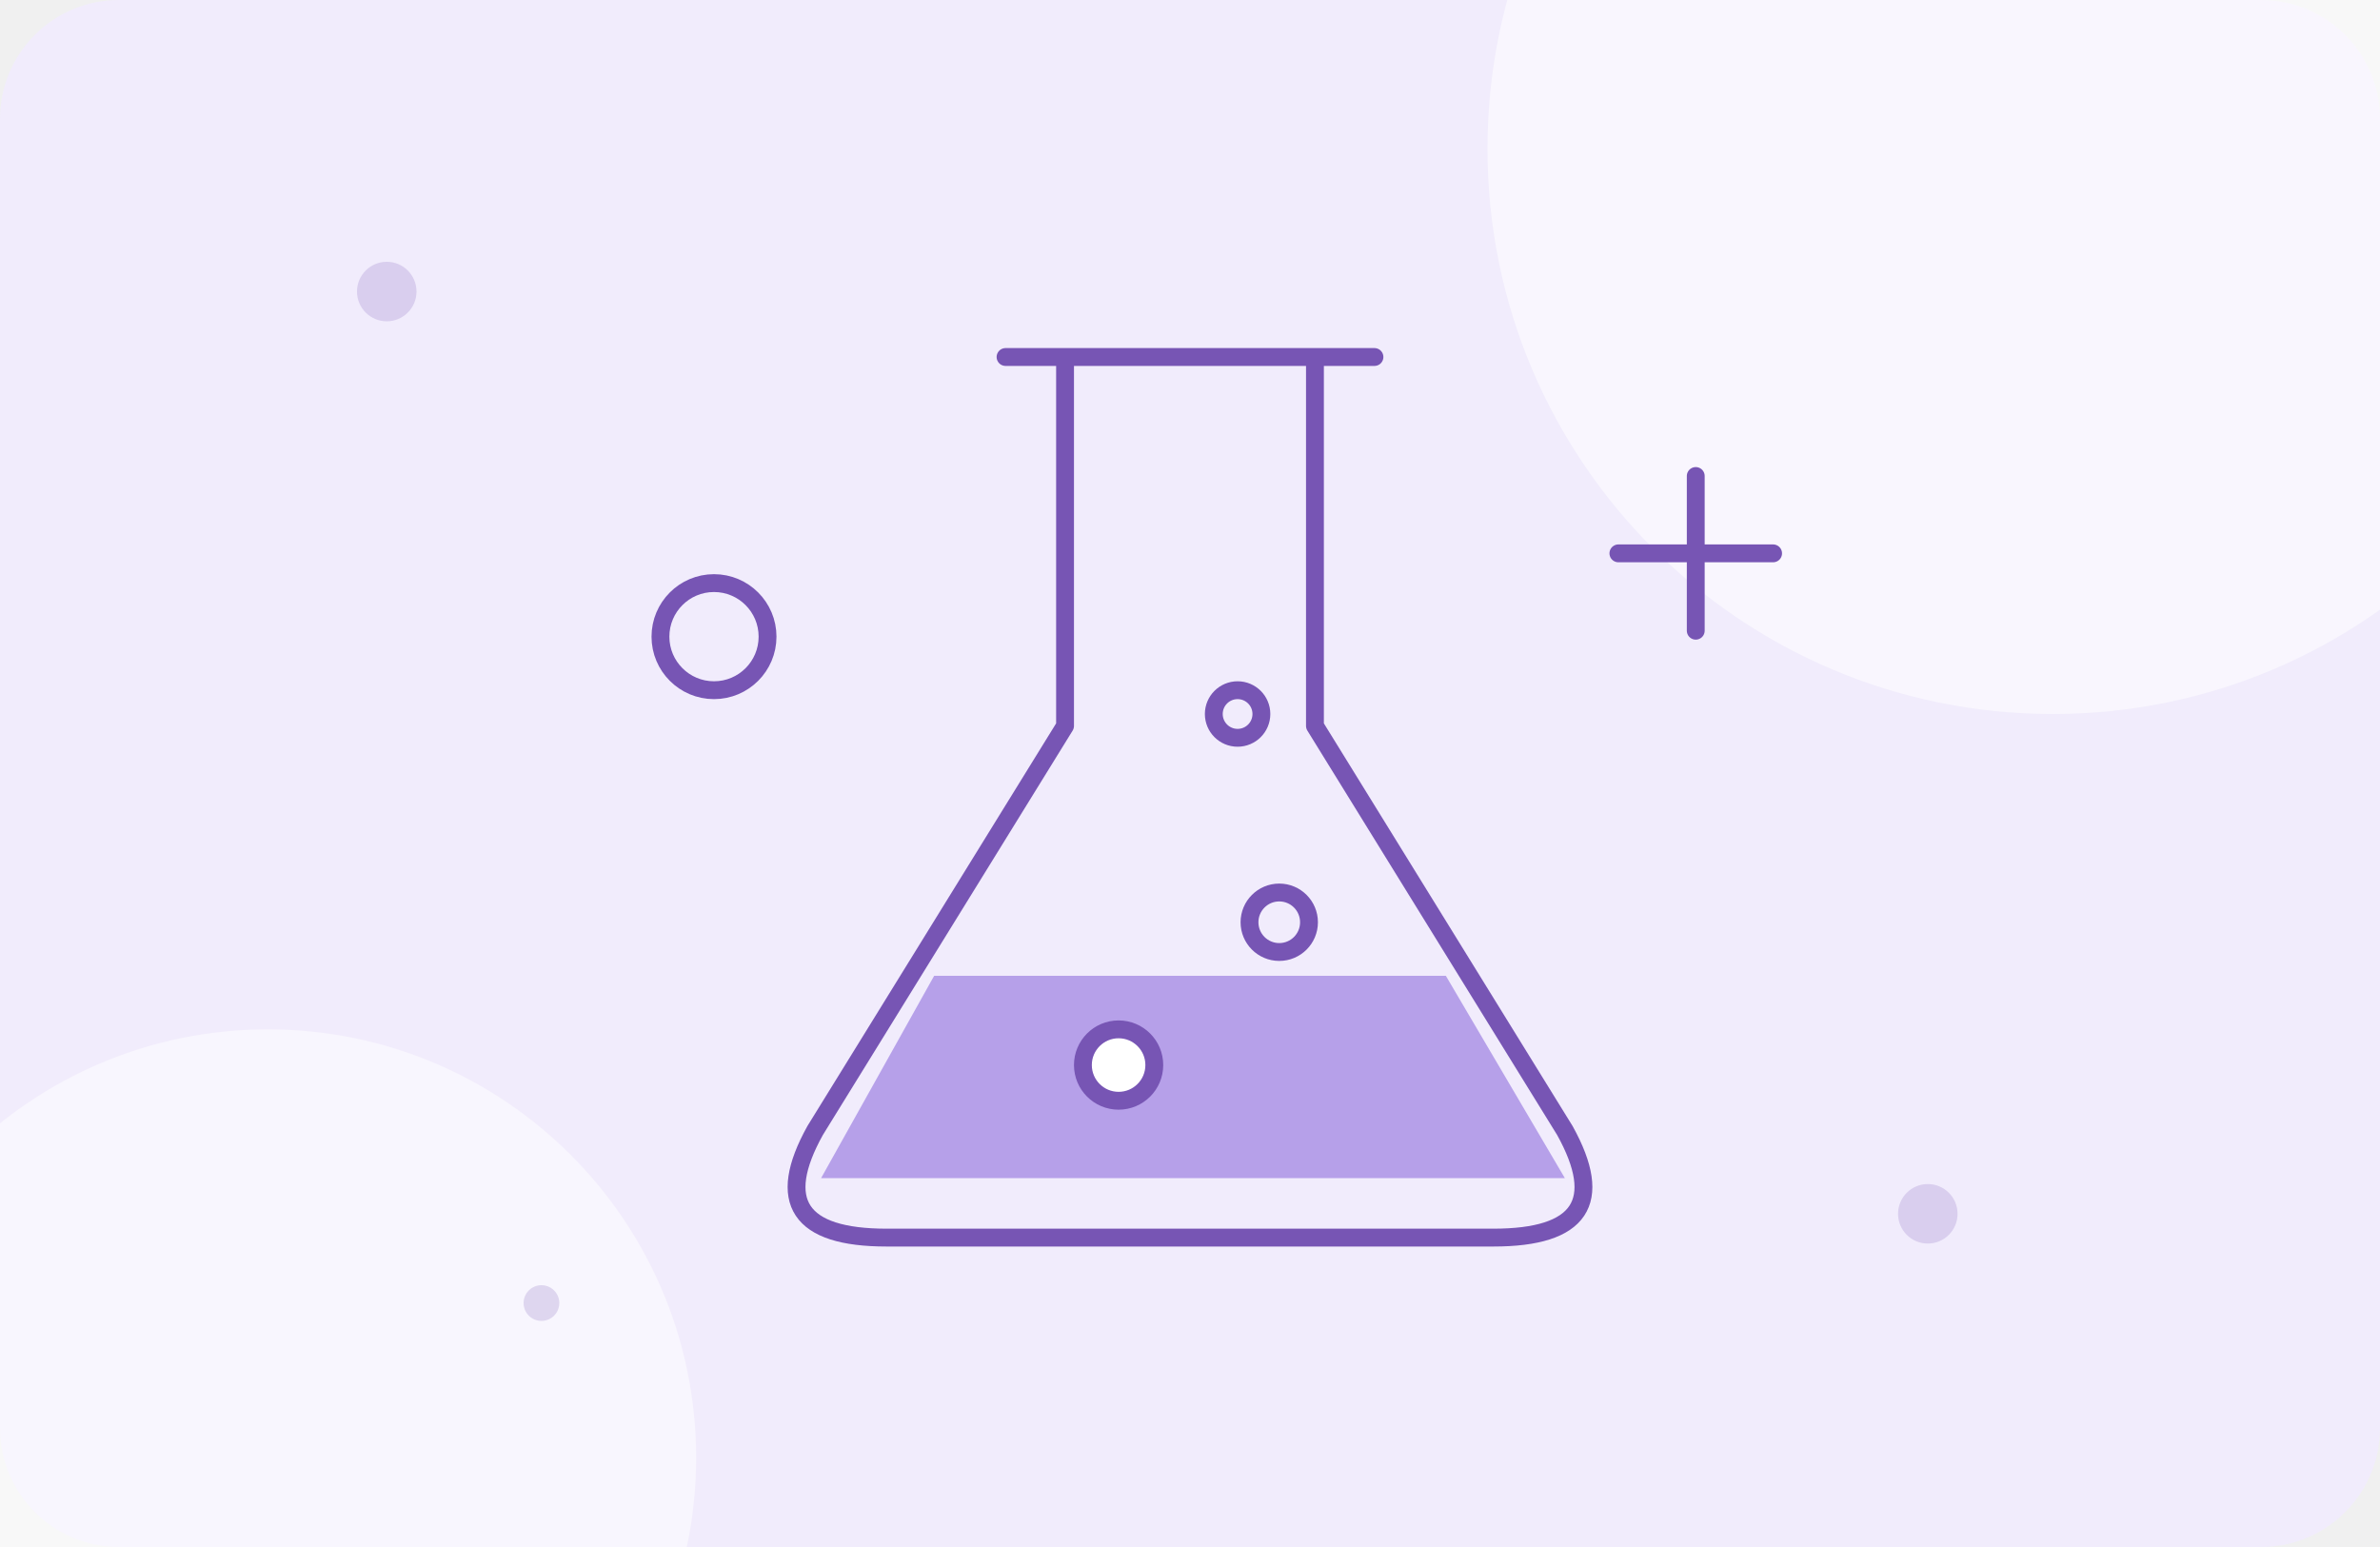
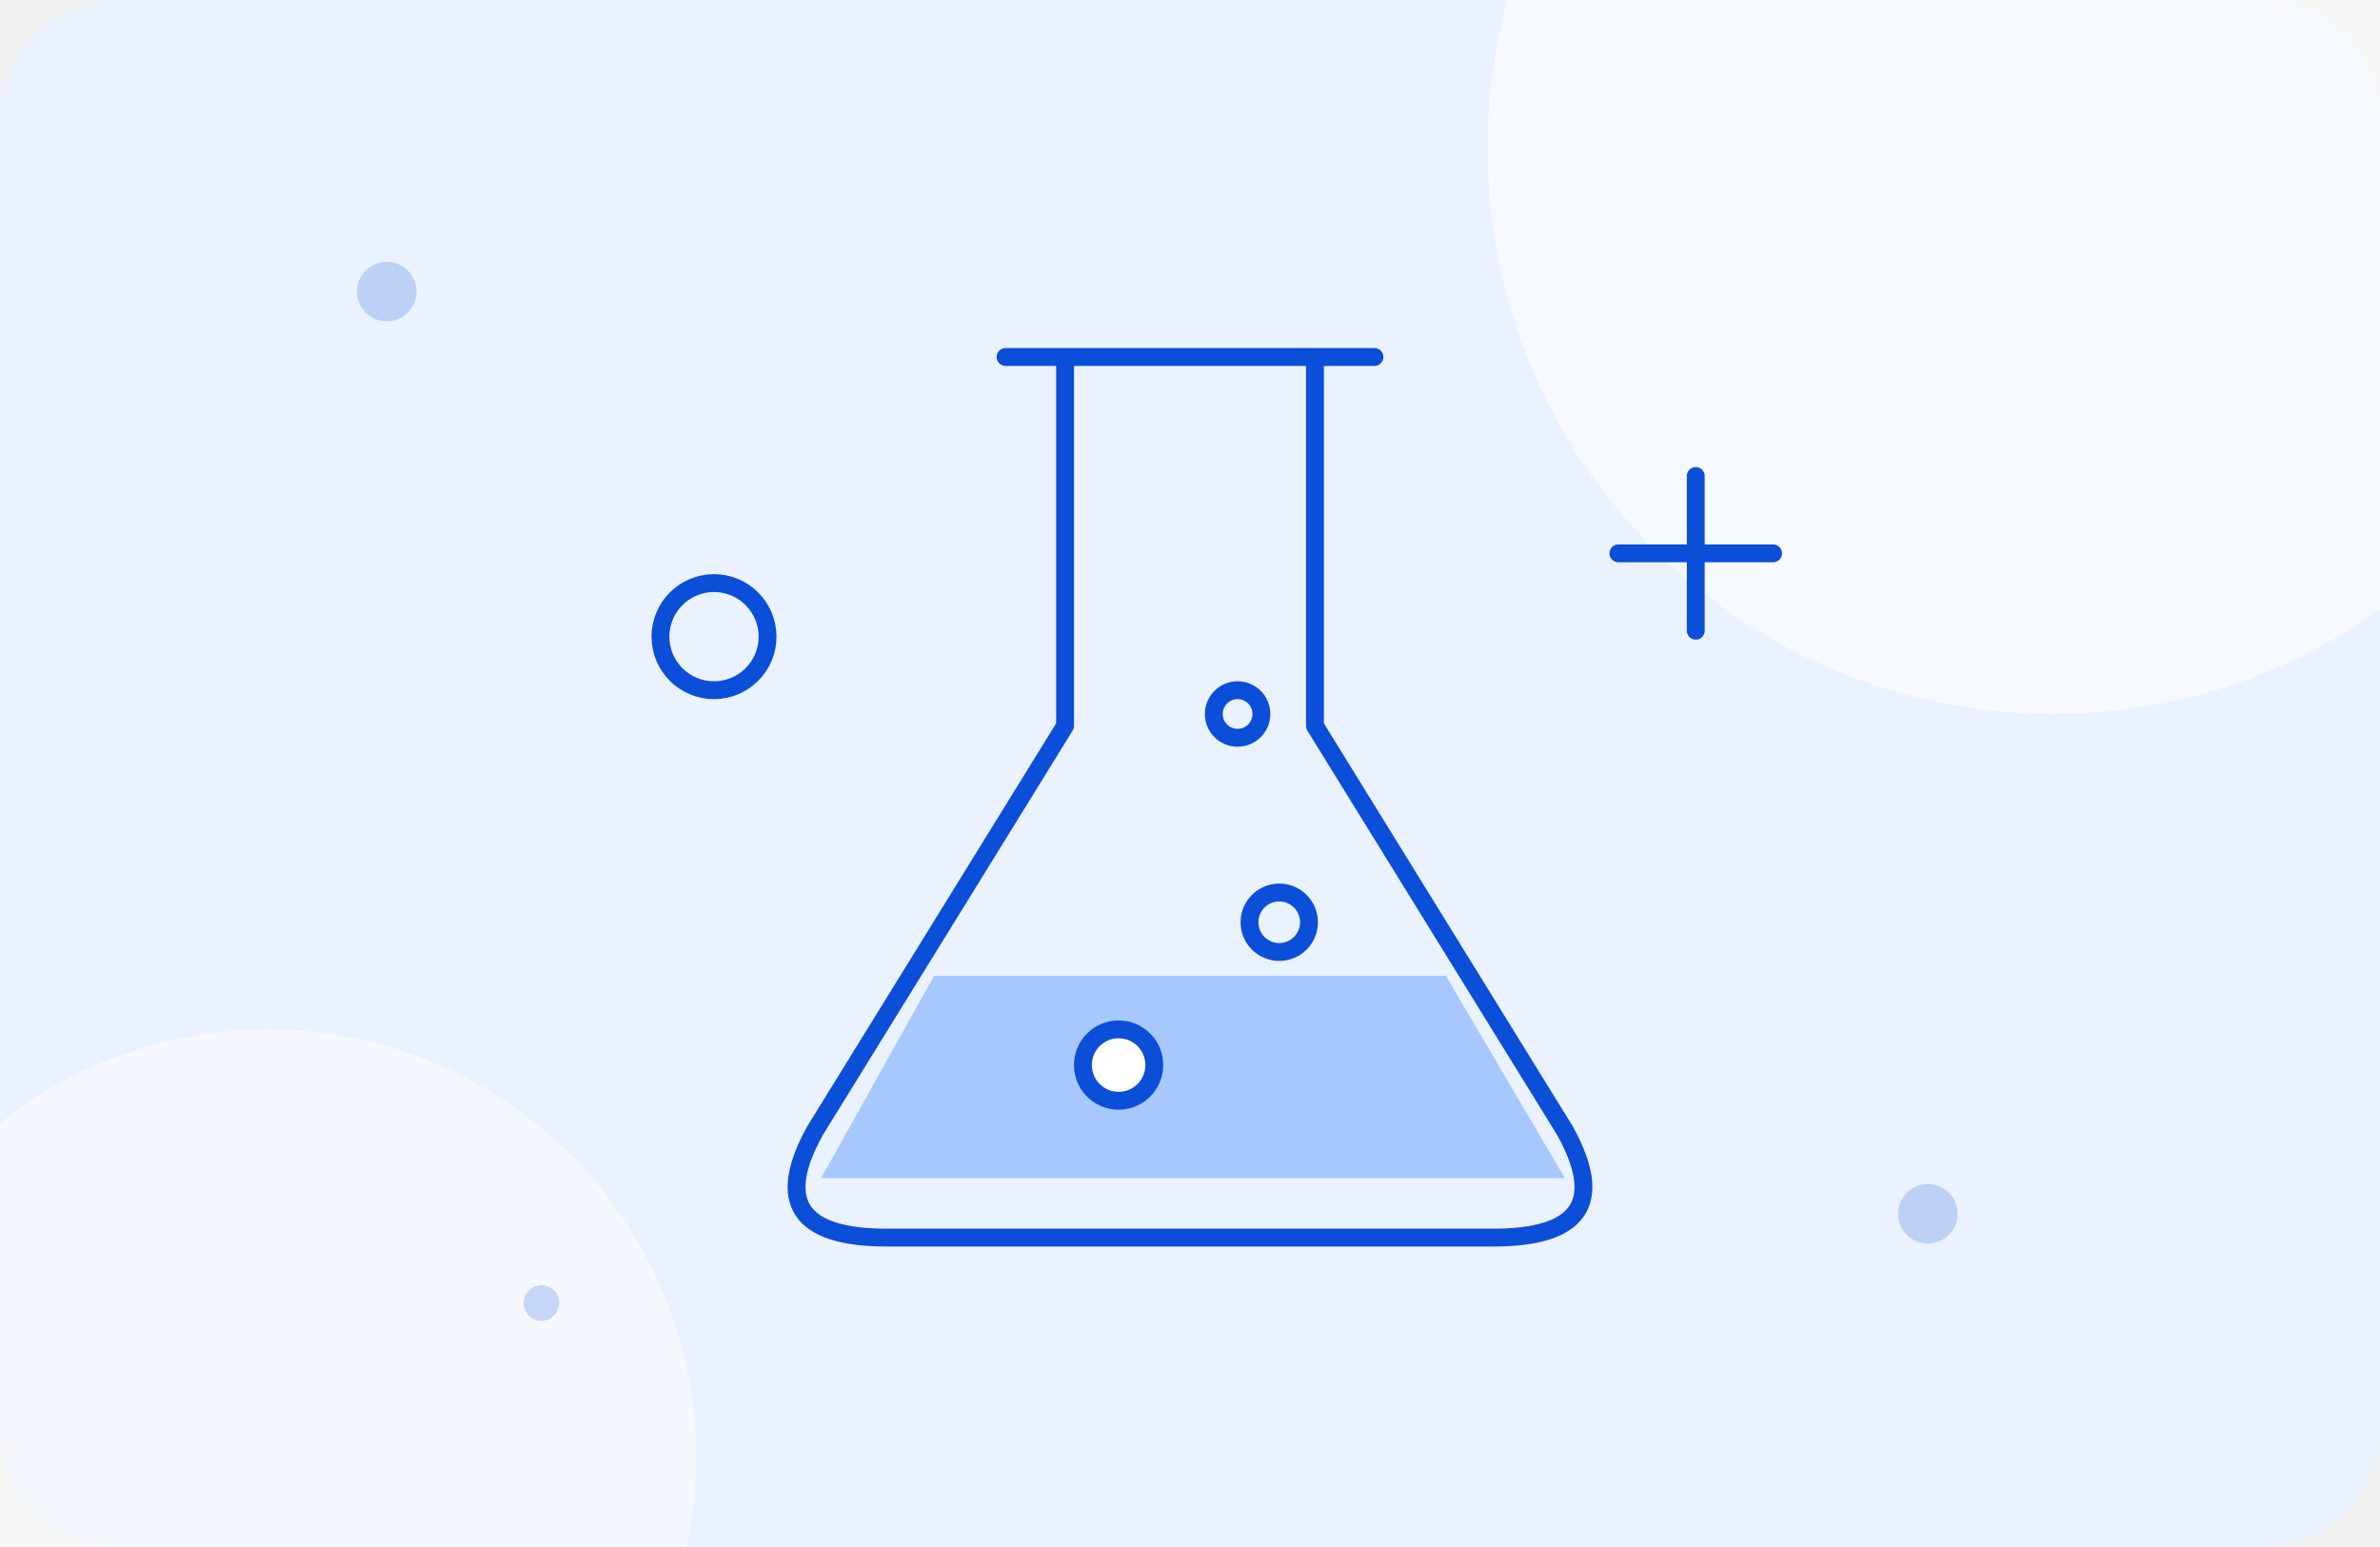
<svg xmlns="http://www.w3.org/2000/svg" viewBox="0 0 400 260" fill="none">
-   <rect width="400" height="260" rx="20" fill="#f1ecfc" />
+   <rect width="400" height="260" rx="20" fill="#EAF1FF" />
  <circle cx="345" cy="25" r="95" fill="white" opacity=".55" />
  <circle cx="45" cy="245" r="72" fill="white" opacity=".5" />
-   <g stroke="#7755b4" stroke-width="3" stroke-linecap="round" stroke-linejoin="round" font-family="Georgia,serif">
+   <g stroke="#0B4ED8" stroke-width="3" stroke-linecap="round" stroke-linejoin="round" font-family="Georgia,serif">
    <path d="M169 60h62m-52 0v62l-42 68q-10 18 12 18h102q22 0 12-18l-42-68V60" />
-     <path d="M157 164h86l20 34H138Z" fill="#b6a0e9" stroke="none" />
+     <path d="M157 164h86l20 34H138Z" fill="#A6C8FF" stroke="none" />
    <circle cx="188" cy="179" r="6" fill="white" />
    <circle cx="215" cy="155" r="5" />
    <circle cx="208" cy="120" r="4" />
    <path d="M285 80v26m-13-13h26" />
    <circle cx="120" cy="107" r="9" />
  </g>
-   <g fill="#7755b4" opacity=".2">
+   <g fill="#0B4ED8" opacity=".2">
    <circle cx="65" cy="49" r="5" />
    <circle cx="324" cy="204" r="5" />
    <circle cx="91" cy="219" r="3" />
  </g>
</svg>
